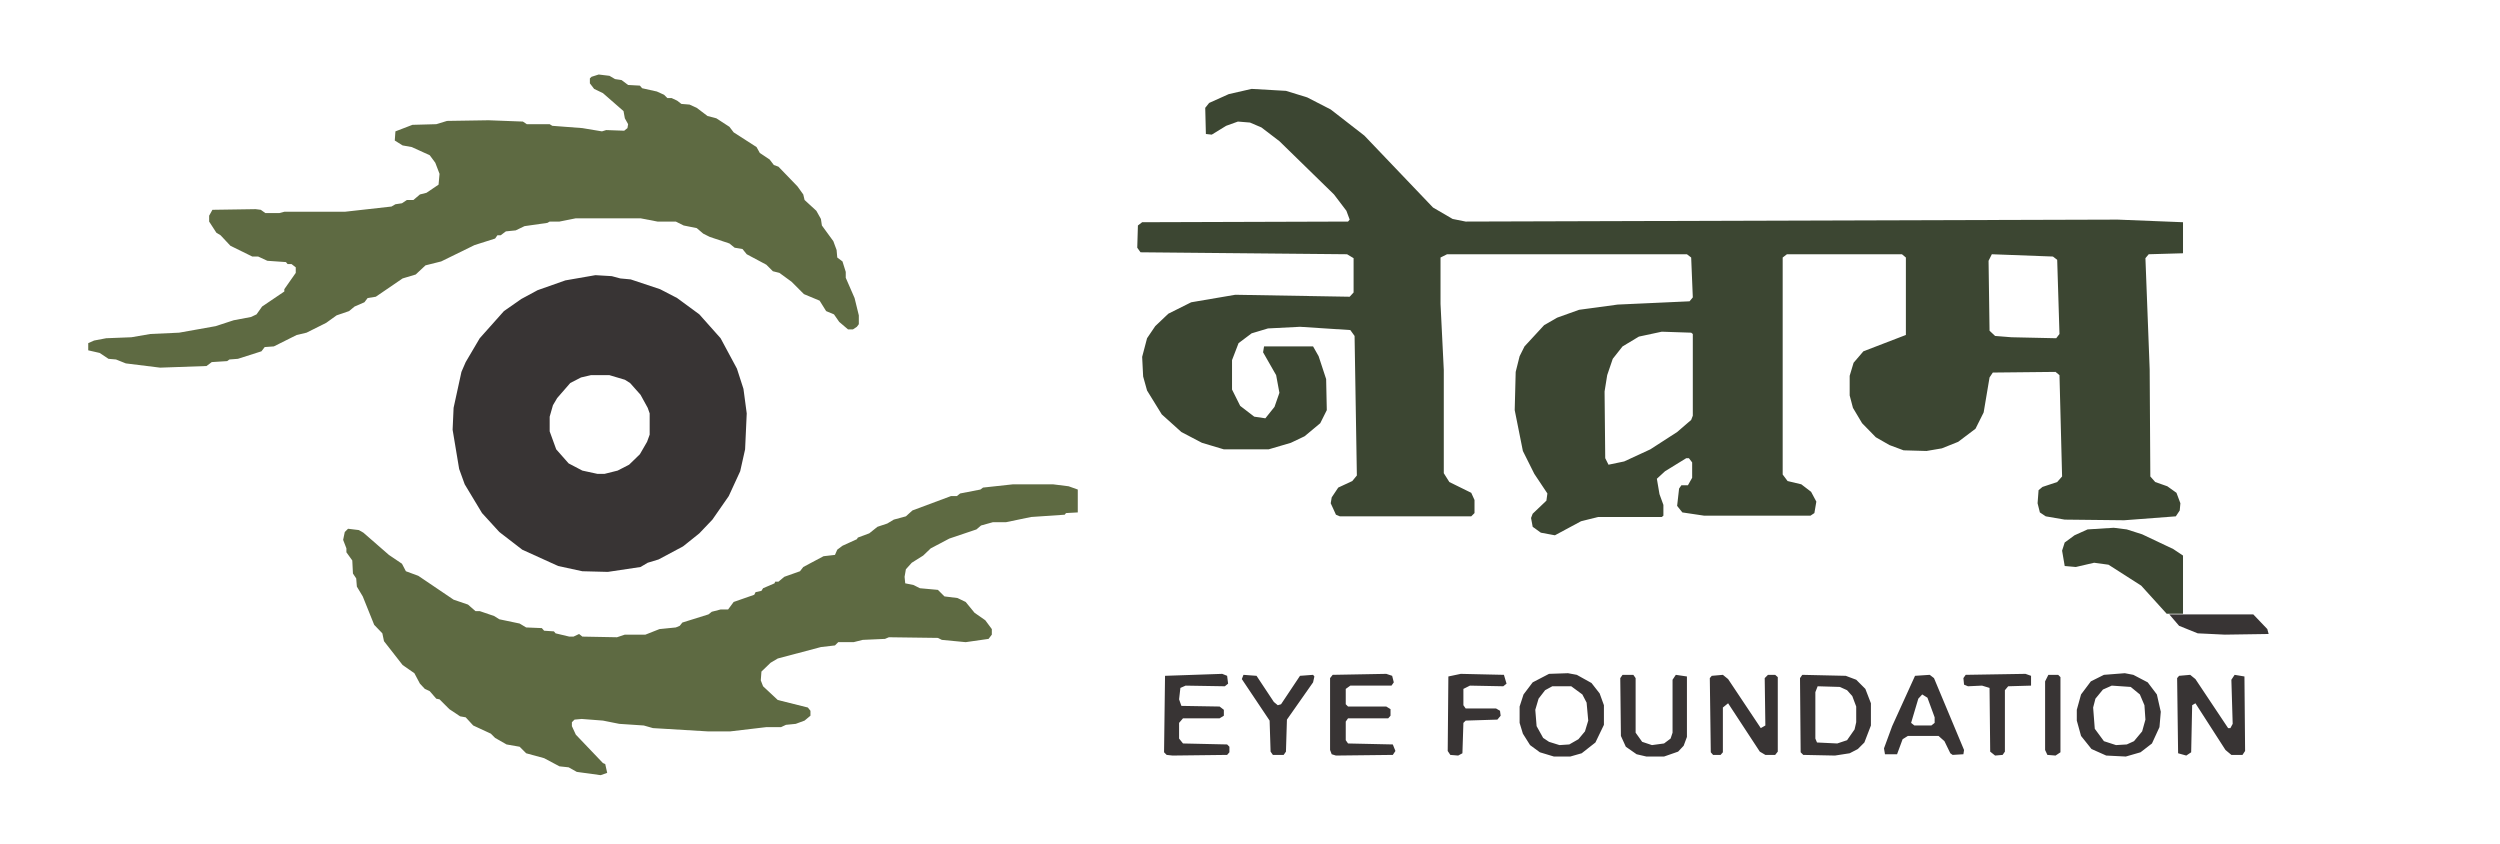
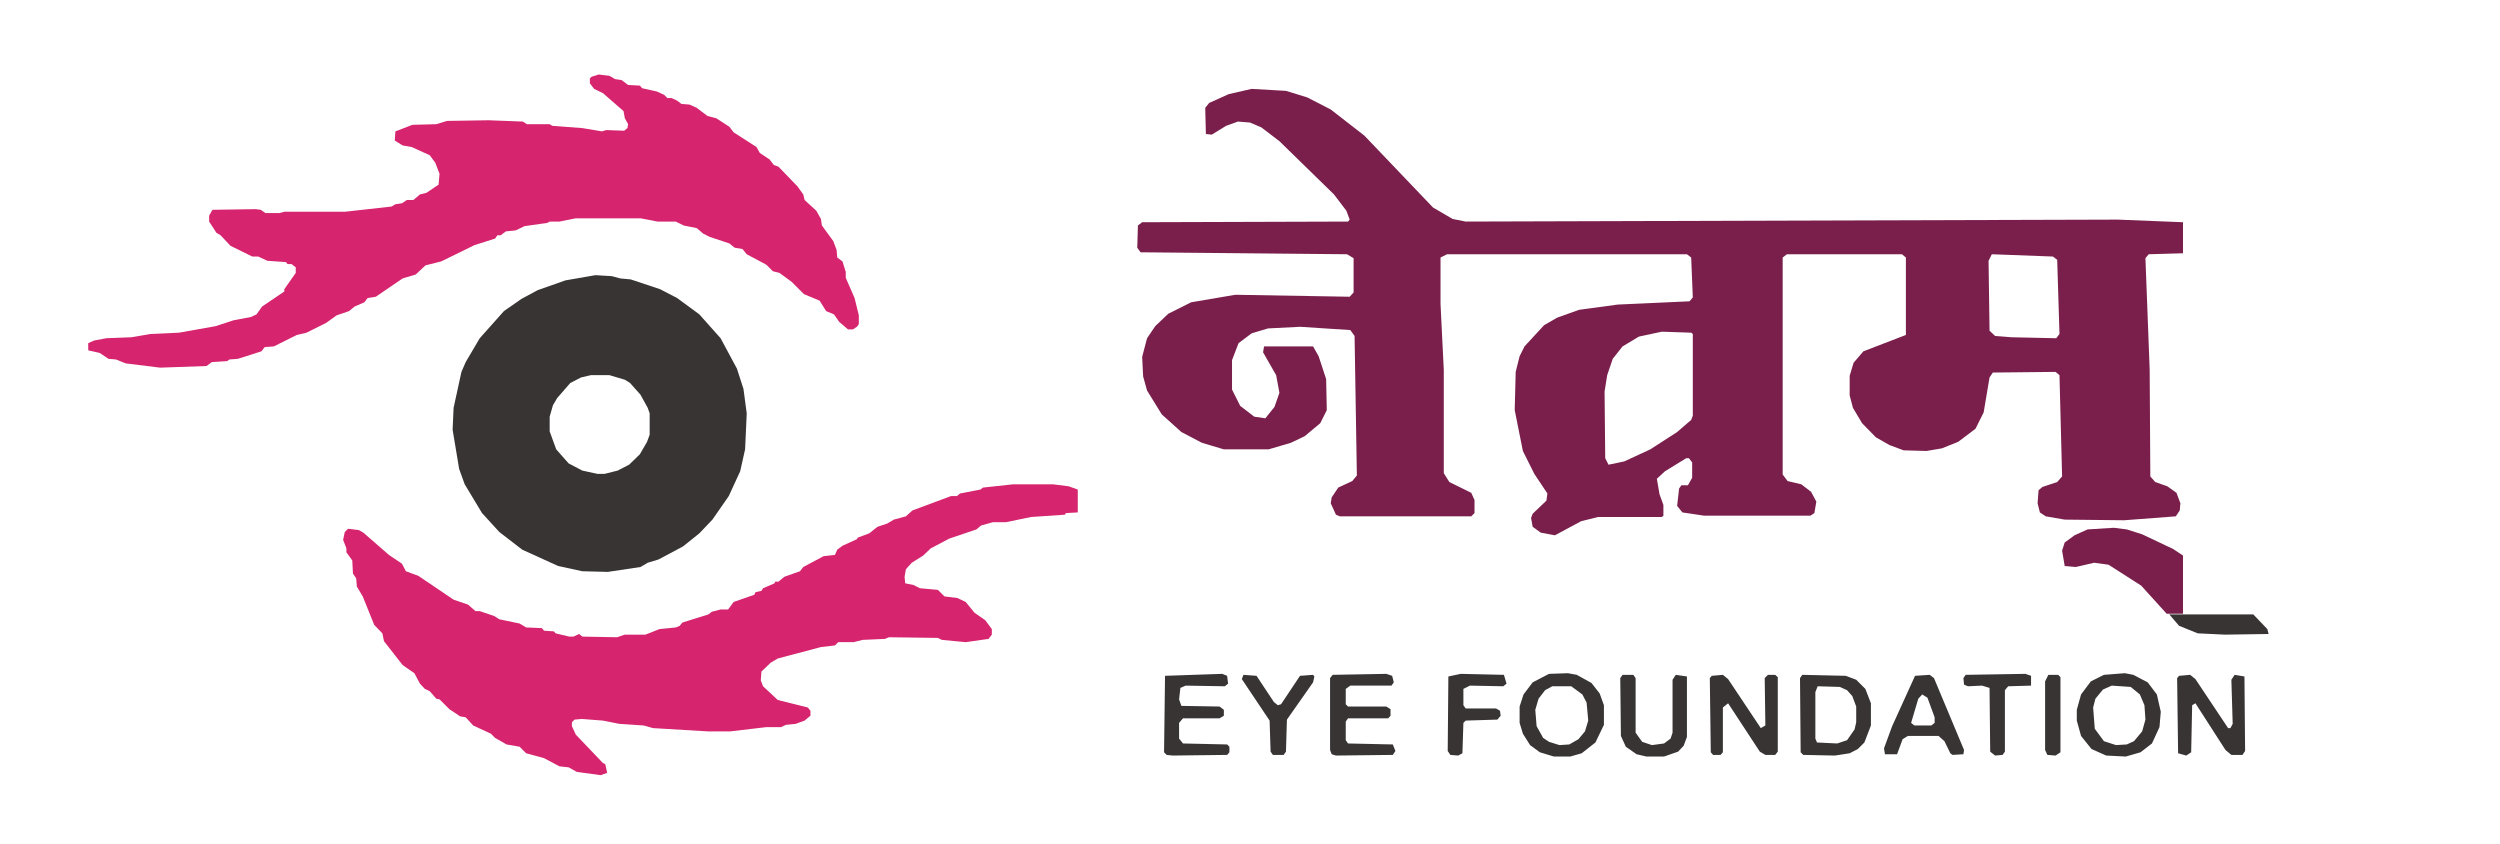
<svg xmlns="http://www.w3.org/2000/svg" viewBox="0 0 765 258">
-   <path fill="#5E6A42" fill-rule="evenodd" d="M329.8 149.8 327.0 148.8 322.2 148.2 310.0 148.2 300.8 149.2 300.0 149.8 293.8 151.0 292.8 151.8 291.0 151.8 279.2 156.2 277.2 158.0 273.5 159.0 271.5 160.2 268.5 161.2 266.0 163.2 262.5 164.5 262.2 165.0 257.8 167.0 256.2 168.2 255.5 169.8 252.0 170.2 245.8 173.5 244.8 174.8 240.0 176.5 238.2 178.0 237.2 178.0 237.0 178.5 233.5 180.0 233.0 180.8 231.2 181.2 230.8 182.0 224.5 184.2 222.8 186.5 220.5 186.5 217.8 187.2 216.8 188.0 208.8 190.5 208.0 191.5 206.8 192.0 201.8 192.5 197.5 194.2 191.2 194.2 188.8 195.0 178.2 194.8 177.2 194.0 175.5 194.8 174.2 194.8 170.0 193.8 169.5 193.2 166.5 193.0 165.8 192.2 161.0 192.0 159.0 190.8 152.8 189.5 151.2 188.5 146.8 187.0 145.5 187.0 143.2 185.0 138.8 183.5 128.0 176.2 124.2 174.8 123.0 172.5 119.0 169.8 111.2 163.0 109.8 162.2 106.5 161.8 105.5 162.8 105.0 165.2 106.0 167.8 106.0 169.0 107.8 171.5 108.0 175.5 109.0 177.0 109.2 179.5 111.0 182.5 114.5 191.2 117.0 193.8 117.5 196.2 123.2 203.5 126.8 206.0 128.5 209.2 130.0 210.8 131.5 211.5 133.5 213.8 134.5 214.0 137.5 217.0 140.8 219.2 142.5 219.5 144.8 222.0 150.2 224.5 151.5 225.8 155.0 227.8 159.0 228.5 161.0 230.5 166.5 232.0 171.2 234.5 174.0 234.8 176.5 236.2 183.8 237.2 185.8 236.5 185.2 233.8 184.5 233.5 176.2 224.8 175.0 222.2 175.0 221.0 175.8 220.2 178.0 220.0 184.5 220.5 189.5 221.5 197.0 222.0 199.8 222.8 216.5 223.8 223.5 223.8 234.5 222.5 239.0 222.5 240.5 221.8 243.5 221.5 246.2 220.5 248.0 219.0 248.0 217.5 247.2 216.5 238.0 214.2 233.5 210.0 232.8 208.2 233.0 205.5 235.8 202.8 238.0 201.5 251.2 198.0 255.5 197.5 256.5 196.5 261.2 196.5 264.0 195.8 270.8 195.5 272.0 195.0 287.0 195.2 288.2 195.8 295.5 196.5 302.5 195.5 303.5 194.2 303.5 192.5 301.5 189.8 298.2 187.5 295.5 184.2 293.0 183.0 289.0 182.5 287.0 180.5 281.5 180.0 279.5 179.0 277.0 178.5 276.8 176.5 277.2 174.2 279.0 172.2 282.5 170.0 284.8 167.8 290.5 164.8 298.8 162.0 300.2 160.8 303.8 159.8 307.8 159.8 315.5 158.2 325.8 157.5 326.2 157.0 329.8 156.8ZM262.8 96.5 261.5 91.2 258.8 85.0 258.8 83.2 257.8 80.0 256.2 78.8 256.0 76.5 255.0 73.8 251.5 69.0 251.2 67.0 249.8 64.5 246.2 61.2 245.8 59.5 244.0 57.0 238.2 51.0 236.8 50.5 235.5 48.8 232.5 46.8 231.5 45.0 224.5 40.5 223.2 38.8 219.2 36.2 216.5 35.5 213.2 33.0 211.0 32.0 208.5 31.8 207.2 30.8 205.5 30.0 204.2 30.0 203.2 29.0 201.0 28.0 196.5 27.0 195.8 26.2 192.2 26.0 190.2 24.5 188.2 24.2 186.5 23.2 183.2 22.8 181.0 23.5 180.5 24.0 180.5 25.5 181.8 27.2 184.5 28.5 190.8 34.0 191.2 36.2 192.2 38.0 192.0 39.2 191.0 40.0 185.5 39.8 184.2 40.2 178.2 39.2 169.0 38.5 168.2 38.0 161.2 38.0 160.0 37.2 149.5 36.8 136.8 37.0 133.5 38.0 126.2 38.2 121.0 40.2 120.8 43.0 123.2 44.5 126.0 45.0 131.5 47.5 133.2 49.8 134.5 53.2 134.2 56.5 130.5 59.0 128.5 59.5 126.5 61.2 124.5 61.2 123.0 62.2 121.0 62.5 119.8 63.2 105.5 64.8 87.0 64.8 85.5 65.2 81.2 65.2 79.8 64.2 78.2 64.0 65.0 64.2 64.0 66.0 64.0 67.8 66.2 71.2 67.5 72.0 70.5 75.2 77.2 78.5 79.0 78.5 81.8 79.8 87.5 80.2 88.0 80.8 89.2 80.8 90.5 81.8 90.5 83.5 87.0 88.5 87.0 89.2 80.2 93.8 78.5 96.2 76.8 97.0 71.5 98.0 66.0 99.8 54.8 101.8 46.0 102.2 40.2 103.2 32.5 103.5 28.8 104.2 27.0 105.0 27.0 107.2 30.5 108.0 33.2 109.8 35.5 110.0 38.5 111.2 49.0 112.5 63.2 112.0 64.8 110.8 69.5 110.5 70.2 110.0 72.8 109.8 80.0 107.5 81.0 106.2 83.8 106.0 90.8 102.5 93.8 101.8 99.8 98.8 103.0 96.5 106.8 95.2 108.5 93.8 111.5 92.5 112.5 91.2 115.0 90.8 123.2 85.2 127.2 84.0 130.2 81.2 135.0 80.0 145.2 75.0 151.5 73.0 152.2 72.0 153.2 72.0 154.8 70.8 157.8 70.5 160.5 69.2 167.5 68.2 168.2 67.8 171.2 67.8 176.2 66.8 196.0 66.8 201.2 67.8 206.8 67.8 209.2 69.0 213.2 69.8 215.2 71.5 217.2 72.5 223.2 74.5 224.8 75.8 227.2 76.2 228.5 77.8 234.5 81.0 236.5 83.0 238.5 83.5 242.2 86.2 246.0 90.0 250.8 92.0 252.8 95.2 255.2 96.2 256.8 98.5 259.5 100.8 261.0 100.8 262.2 100.0 262.8 99.2Z" />
+   <path fill="#D6246E" fill-rule="evenodd" d="M329.8 149.8 327.0 148.8 322.2 148.2 310.0 148.2 300.8 149.2 300.0 149.8 293.8 151.0 292.8 151.8 291.0 151.8 279.2 156.2 277.2 158.0 273.5 159.0 271.5 160.2 268.5 161.2 266.0 163.2 262.5 164.5 262.2 165.0 257.8 167.0 256.2 168.2 255.5 169.8 252.0 170.2 245.8 173.5 244.8 174.8 240.0 176.5 238.2 178.0 237.2 178.0 237.0 178.5 233.5 180.0 233.0 180.8 231.2 181.2 230.8 182.0 224.5 184.2 222.8 186.5 220.5 186.5 217.8 187.2 216.8 188.0 208.8 190.5 208.0 191.5 206.8 192.0 201.8 192.5 197.5 194.2 191.2 194.2 188.8 195.0 178.2 194.8 177.2 194.0 175.5 194.8 174.2 194.8 170.0 193.8 169.5 193.2 166.5 193.0 165.8 192.2 161.0 192.0 159.0 190.8 152.8 189.5 151.2 188.5 146.8 187.0 145.5 187.0 143.2 185.0 138.8 183.5 128.0 176.2 124.2 174.8 123.0 172.5 119.0 169.8 111.2 163.0 109.8 162.2 106.5 161.8 105.5 162.8 105.0 165.2 106.0 167.8 106.0 169.0 107.8 171.5 108.0 175.5 109.0 177.0 109.2 179.5 111.0 182.5 114.5 191.2 117.0 193.8 117.5 196.2 123.2 203.5 126.8 206.0 128.5 209.2 130.0 210.8 131.5 211.5 133.5 213.8 134.5 214.0 137.5 217.0 140.8 219.2 142.5 219.5 144.8 222.0 150.2 224.5 151.5 225.8 155.0 227.8 159.0 228.5 161.0 230.5 166.5 232.0 171.2 234.5 174.0 234.8 176.5 236.2 183.8 237.2 185.8 236.5 185.2 233.8 184.5 233.5 176.2 224.8 175.0 222.2 175.0 221.0 175.8 220.2 178.0 220.0 184.5 220.5 189.5 221.5 197.0 222.0 199.8 222.8 216.5 223.8 223.5 223.8 234.5 222.5 239.0 222.5 240.5 221.8 243.5 221.5 246.2 220.5 248.0 219.0 248.0 217.5 247.2 216.5 238.0 214.2 233.5 210.0 232.8 208.2 233.0 205.5 235.8 202.8 238.0 201.5 251.2 198.0 255.5 197.5 256.5 196.5 261.2 196.5 264.0 195.8 270.8 195.5 272.0 195.0 287.0 195.2 288.2 195.8 295.5 196.5 302.5 195.5 303.5 194.2 303.5 192.5 301.5 189.8 298.2 187.5 295.5 184.2 293.0 183.0 289.0 182.5 287.0 180.5 281.5 180.0 279.5 179.0 277.0 178.5 276.8 176.5 277.2 174.2 279.0 172.2 282.5 170.0 284.8 167.8 290.5 164.8 298.8 162.0 300.2 160.8 303.8 159.8 307.8 159.8 315.5 158.2 325.8 157.5 326.2 157.0 329.8 156.8ZM262.8 96.5 261.5 91.2 258.8 85.0 258.8 83.2 257.8 80.0 256.2 78.8 256.0 76.5 255.0 73.8 251.5 69.0 251.2 67.0 249.8 64.5 246.2 61.2 245.8 59.5 244.0 57.0 238.2 51.0 236.8 50.5 235.5 48.8 232.5 46.8 231.5 45.0 224.5 40.5 223.2 38.8 219.2 36.2 216.5 35.5 213.2 33.0 211.0 32.0 208.5 31.8 207.2 30.8 205.5 30.0 204.2 30.0 203.2 29.0 201.0 28.0 196.5 27.0 195.8 26.2 192.2 26.0 190.2 24.5 188.2 24.2 186.5 23.2 183.2 22.8 181.0 23.5 180.5 24.0 180.5 25.5 181.8 27.2 184.5 28.5 190.8 34.0 191.2 36.2 192.2 38.0 192.0 39.2 191.0 40.0 185.5 39.8 184.2 40.2 178.2 39.2 169.0 38.5 168.2 38.0 161.2 38.0 160.0 37.2 149.5 36.8 136.8 37.0 133.5 38.0 126.2 38.2 121.0 40.2 120.8 43.0 123.2 44.5 126.0 45.0 131.5 47.5 133.2 49.8 134.5 53.2 134.2 56.5 130.5 59.0 128.5 59.5 126.5 61.2 124.5 61.2 123.0 62.2 121.0 62.5 119.8 63.2 105.5 64.8 87.0 64.8 85.5 65.2 81.2 65.2 79.8 64.2 78.2 64.0 65.0 64.2 64.0 66.0 64.0 67.8 66.2 71.2 67.5 72.0 70.5 75.2 77.2 78.5 79.0 78.5 81.8 79.8 87.5 80.2 88.0 80.8 89.2 80.8 90.5 81.8 90.5 83.5 87.0 88.5 87.0 89.2 80.2 93.8 78.5 96.2 76.8 97.0 71.5 98.0 66.0 99.8 54.8 101.8 46.0 102.2 40.2 103.2 32.5 103.5 28.8 104.2 27.0 105.0 27.0 107.2 30.5 108.0 33.2 109.8 35.5 110.0 38.5 111.2 49.0 112.5 63.2 112.0 64.8 110.8 69.5 110.5 70.2 110.0 72.8 109.8 80.0 107.5 81.0 106.2 83.8 106.0 90.8 102.5 93.8 101.8 99.8 98.8 103.0 96.5 106.8 95.2 108.5 93.8 111.5 92.5 112.5 91.2 115.0 90.8 123.2 85.2 127.2 84.0 130.2 81.2 135.0 80.0 145.2 75.0 151.5 73.0 152.2 72.0 153.2 72.0 154.8 70.8 157.8 70.5 160.5 69.2 167.5 68.2 168.2 67.8 171.2 67.8 176.2 66.8 196.0 66.8 201.2 67.8 206.8 67.8 209.2 69.0 213.2 69.8 215.2 71.5 217.2 72.5 223.2 74.5 224.8 75.8 227.2 76.2 228.5 77.8 234.5 81.0 236.5 83.0 238.5 83.5 242.2 86.2 246.0 90.0 250.8 92.0 252.8 95.2 255.2 96.2 256.8 98.5 259.5 100.8 261.0 100.8 262.2 100.0 262.8 99.2Z" />
  <path fill="#383434" fill-rule="evenodd" d="M182.2 84.2 173.0 85.8 164.5 88.8 159.5 91.5 154.2 95.2 146.8 103.5 142.5 110.8 141.2 113.8 138.8 124.8 138.5 131.5 140.5 143.5 142.2 148.2 147.5 157.0 152.8 162.8 159.8 168.2 170.8 173.2 178.2 174.8 186.0 175.0 196.0 173.5 198.2 172.2 201.5 171.2 209.0 167.2 214.0 163.2 218.0 159.0 223.0 151.8 226.5 144.2 228.0 137.5 228.5 126.5 227.5 119.0 225.5 112.8 220.5 103.5 214.0 96.2 207.2 91.2 202.0 88.5 193.0 85.5 189.8 85.2 187.2 84.5ZM180.8 114.8 186.5 114.8 191.2 116.2 192.8 117.2 196.0 120.8 198.2 124.8 198.8 126.5 198.8 133.0 198.0 135.2 195.8 139.0 192.5 142.2 189.0 144.0 185.0 145.0 182.8 145.0 178.2 144.0 174.0 141.8 170.2 137.5 168.2 132.0 168.2 127.5 169.2 124.0 170.5 121.8 174.5 117.2 177.8 115.5Z" />
-   <path fill="#3C4632" fill-rule="evenodd" d="M631.8 166.0 631.0 168.5 631.8 173.2 635.2 173.5 640.8 172.2 645.2 172.8 655.2 179.2 663.0 187.8 668.0 187.8 668.0 170.0 665.0 168.0 655.5 163.5 650.8 162.0 646.8 161.5 638.8 162.0 634.8 163.8ZM348.2 69.0 348.0 75.8 349.0 77.2 412.2 77.8 414.2 79.0 414.2 89.5 413.0 90.8 378.0 90.2 364.5 92.5 357.5 96.0 353.5 99.8 351.0 103.5 349.5 109.2 349.8 115.2 351.0 119.5 355.5 126.8 361.5 132.2 367.8 135.5 374.5 137.5 388.2 137.5 395.0 135.5 399.2 133.5 404.0 129.5 406.0 125.5 405.8 116.0 403.5 109.0 401.8 106.0 386.8 106.0 386.5 107.8 390.5 114.8 391.5 120.2 390.0 124.5 387.2 128.0 383.8 127.5 379.5 124.2 377.0 119.2 377.0 110.2 379.0 105.0 383.0 102.0 388.0 100.5 397.8 100.0 413.2 101.0 414.5 102.8 415.2 145.5 413.8 147.2 409.5 149.2 407.5 152.2 407.2 154.0 408.8 157.5 410.0 158.0 450.2 158.0 451.2 157.0 451.2 153.0 450.2 150.8 443.5 147.5 441.8 144.8 441.8 113.2 440.8 93.0 440.8 78.8 442.8 77.8 516.2 77.8 517.5 78.8 518.0 91.0 517.0 92.2 495.0 93.2 483.2 94.8 476.5 97.2 472.5 99.5 466.5 106.0 465.0 109.0 463.8 113.8 463.5 125.5 466.0 138.0 469.5 145.0 473.5 151.0 473.2 153.2 469.0 157.2 468.5 158.5 469.0 161.2 471.5 163.0 475.8 163.8 483.8 159.5 489.0 158.2 508.5 158.2 509.0 157.8 509.0 154.5 507.8 151.2 507.0 146.5 509.5 144.2 516.0 140.2 516.8 140.2 517.8 141.5 517.8 146.2 516.5 148.5 514.5 148.5 513.8 149.5 513.2 154.8 514.8 156.8 521.5 157.8 554.0 157.8 555.2 157.0 555.8 153.5 554.2 150.5 551.2 148.2 547.0 147.2 545.5 145.2 545.5 78.8 546.8 77.8 582.0 77.8 583.2 78.8 583.2 102.5 570.2 107.5 567.2 111.0 566.0 115.0 566.0 121.0 567.0 124.8 569.8 129.5 574.0 133.8 578.2 136.2 582.5 137.8 589.5 138.0 594.2 137.2 599.2 135.2 604.5 131.2 607.0 126.2 608.8 115.5 609.8 114.0 629.0 113.8 630.2 114.8 631.0 145.8 629.5 147.5 625.0 149.0 623.8 150.0 623.5 154.0 624.2 156.8 626.0 158.0 631.8 159.0 650.0 159.2 665.8 158.0 667.0 156.2 667.2 154.0 666.0 150.8 663.2 148.8 659.5 147.5 658.0 145.8 657.8 113.0 656.5 79.0 657.5 77.8 668.0 77.5 668.0 68.0 648.0 67.2 448.5 67.8 444.5 67.0 438.5 63.5 417.5 41.5 407.2 33.5 400.0 29.8 393.5 27.8 383.0 27.2 376.0 28.8 370.0 31.5 368.8 33.0 369.0 41.0 370.8 41.2 375.2 38.5 378.8 37.2 382.5 37.5 386.0 39.0 391.5 43.2 408.2 59.5 412.0 64.5 413.0 67.2 412.5 67.8 349.5 68.0ZM517.5 101.8 518.0 102.2 518.0 127.2 517.5 128.5 513.2 132.2 505.0 137.5 497.0 141.2 492.2 142.2 491.2 140.2 491.0 119.8 491.8 114.8 493.5 109.8 496.5 106.0 501.5 103.0 508.5 101.5ZM609.5 77.8 628.2 78.5 629.5 79.5 630.2 102.2 629.2 103.5 615.5 103.2 610.5 102.8 608.8 101.2 608.5 79.8Z" />
+   <path fill="#7A1F4C" fill-rule="evenodd" d="M631.8 166.0 631.0 168.5 631.8 173.2 635.2 173.5 640.8 172.2 645.2 172.8 655.2 179.2 663.0 187.8 668.0 187.8 668.0 170.0 665.0 168.0 655.5 163.5 650.8 162.0 646.8 161.5 638.8 162.0 634.8 163.8ZM348.2 69.0 348.0 75.8 349.0 77.2 412.2 77.8 414.2 79.0 414.2 89.5 413.0 90.8 378.0 90.2 364.5 92.5 357.5 96.0 353.5 99.8 351.0 103.5 349.5 109.2 349.8 115.2 351.0 119.5 355.5 126.8 361.5 132.2 367.8 135.5 374.5 137.5 388.2 137.5 395.0 135.5 399.2 133.5 404.0 129.5 406.0 125.5 405.8 116.0 403.5 109.0 401.8 106.0 386.8 106.0 386.5 107.8 390.5 114.8 391.5 120.2 390.0 124.5 387.2 128.0 383.8 127.5 379.5 124.2 377.0 119.2 377.0 110.2 379.0 105.0 383.0 102.0 388.0 100.5 397.8 100.0 413.2 101.0 414.5 102.8 415.2 145.5 413.8 147.2 409.5 149.2 407.5 152.2 407.2 154.0 408.8 157.5 410.0 158.0 450.2 158.0 451.2 157.0 451.2 153.0 450.2 150.8 443.5 147.5 441.8 144.8 441.8 113.2 440.8 93.0 440.8 78.8 442.8 77.8 516.2 77.8 517.5 78.8 518.0 91.0 517.0 92.2 495.0 93.2 483.2 94.8 476.5 97.2 472.5 99.5 466.5 106.0 465.0 109.0 463.8 113.8 463.5 125.5 466.0 138.0 469.5 145.0 473.5 151.0 473.2 153.2 469.0 157.2 468.5 158.5 469.0 161.2 471.5 163.0 475.8 163.8 483.8 159.5 489.0 158.2 508.5 158.2 509.0 157.8 509.0 154.5 507.8 151.2 507.0 146.5 509.5 144.2 516.0 140.2 516.8 140.2 517.8 141.5 517.8 146.2 516.5 148.5 514.5 148.5 513.8 149.5 513.2 154.8 514.8 156.8 521.5 157.8 554.0 157.8 555.2 157.0 555.8 153.5 554.2 150.5 551.2 148.2 547.0 147.2 545.5 145.2 545.5 78.8 546.8 77.8 582.0 77.8 583.2 78.8 583.2 102.5 570.2 107.5 567.2 111.0 566.0 115.0 566.0 121.0 567.0 124.8 569.8 129.5 574.0 133.8 578.2 136.2 582.5 137.8 589.5 138.0 594.2 137.2 599.2 135.2 604.5 131.2 607.0 126.2 608.8 115.5 609.8 114.0 629.0 113.8 630.2 114.8 631.0 145.8 629.5 147.5 625.0 149.0 623.8 150.0 623.5 154.0 624.2 156.8 626.0 158.0 631.8 159.0 650.0 159.2 665.8 158.0 667.0 156.2 667.2 154.0 666.0 150.8 663.2 148.8 659.5 147.5 658.0 145.8 657.8 113.0 656.5 79.0 657.5 77.8 668.0 77.5 668.0 68.0 648.0 67.2 448.5 67.8 444.5 67.0 438.5 63.5 417.5 41.5 407.2 33.5 400.0 29.8 393.5 27.8 383.0 27.2 376.0 28.8 370.0 31.5 368.8 33.0 369.0 41.0 370.8 41.2 375.2 38.5 378.8 37.2 382.5 37.5 386.0 39.0 391.5 43.2 408.2 59.5 412.0 64.5 413.0 67.2 412.5 67.8 349.5 68.0ZM517.5 101.8 518.0 102.2 518.0 127.2 517.5 128.5 513.2 132.2 505.0 137.5 497.0 141.2 492.2 142.2 491.2 140.2 491.0 119.8 491.8 114.8 493.5 109.8 496.5 106.0 501.5 103.0 508.5 101.5ZM609.5 77.8 628.2 78.5 629.5 79.5 630.2 102.2 629.2 103.5 615.5 103.2 610.5 102.8 608.8 101.2 608.5 79.8Z" />
  <path fill="#383434" fill-rule="evenodd" d="M666.8 206.8 666.2 207.5 666.5 230.5 669.0 231.2 670.5 230.2 670.8 215.8 671.8 215.2 681.0 229.5 682.8 231.0 686.2 231.0 687.0 229.8 686.8 207.0 683.8 206.5 682.8 208.0 683.2 221.5 682.5 222.8 681.8 222.8 671.8 207.8 670.2 206.5ZM626.8 206.5 625.8 208.5 625.8 229.5 626.5 231.0 629.0 231.2 630.5 230.2 630.5 207.2 629.8 206.5ZM586.0 206.8 579.0 222.2 576.5 229.0 576.8 230.8 580.5 230.8 582.2 226.2 583.8 225.2 593.2 225.2 595.0 226.8 596.8 230.5 597.5 231.0 600.8 230.8 601.0 229.5 591.8 207.5 590.5 206.5ZM588.2 212.5 589.8 213.5 592.0 219.5 592.0 221.2 591.0 222.0 585.8 222.0 584.8 221.2 587.0 213.8ZM551.5 206.5 550.8 207.5 551.0 230.2 551.8 231.0 561.5 231.2 566.0 230.5 568.5 229.2 570.5 227.2 572.5 222.0 572.5 215.2 570.8 210.8 568.0 208.0 564.8 206.8ZM556.2 210.0 563.0 210.2 565.2 211.2 566.8 213.0 568.0 216.2 568.0 221.0 567.5 223.2 565.2 226.5 562.2 227.5 556.0 227.2 555.5 226.0 555.5 211.8ZM523.8 206.8 523.2 207.5 523.5 230.2 524.2 231.0 526.5 231.0 527.2 230.2 527.2 216.5 528.8 215.2 538.5 230.0 540.2 231.0 543.2 231.0 544.0 230.0 544.0 207.2 543.2 206.5 541.0 206.5 540.0 207.5 540.2 222.0 538.8 222.8 528.8 207.8 527.2 206.5ZM496.5 206.5 495.8 207.5 496.0 225.2 497.5 228.5 500.8 230.8 503.8 231.5 509.2 231.5 513.5 230.0 515.2 228.2 516.2 225.5 516.2 207.0 512.8 206.5 511.8 208.0 511.8 224.2 511.2 226.0 509.2 227.5 505.5 228.0 502.5 227.0 500.5 224.2 500.5 207.5 499.8 206.5ZM380.5 206.5 380.0 207.8 388.5 220.5 388.8 230.0 389.5 231.0 392.8 231.0 393.5 230.0 393.8 220.2 401.8 208.8 402.2 207.0 401.8 206.5 397.8 206.8 392.0 215.5 391.0 215.8 389.8 214.8 384.5 206.8ZM601.5 206.5 600.8 207.5 601.0 209.5 602.2 210.0 606.5 209.8 608.8 210.5 609.0 230.0 610.5 231.2 612.8 231.0 613.5 230.0 613.5 211.2 614.5 210.0 621.5 209.8 621.5 206.8 619.8 206.2ZM460.2 206.5 447.0 206.2 443.2 207.0 443.0 229.8 443.8 231.0 446.2 231.2 447.5 230.5 447.8 221.2 448.5 220.5 458.2 220.2 459.2 219.0 459.0 217.5 457.8 216.8 448.5 216.8 447.8 215.8 447.8 210.8 449.8 209.8 460.0 210.0 461.0 209.2ZM407.8 206.5 407.0 207.5 407.0 229.5 407.5 230.8 408.8 231.2 426.2 231.0 427.0 229.8 426.2 227.8 412.5 227.5 411.8 226.5 411.8 220.8 412.5 219.8 424.8 219.8 425.5 219.0 425.5 217.0 424.2 216.2 412.5 216.2 411.8 215.5 411.8 210.8 413.2 209.8 425.8 209.8 426.5 208.8 426.0 206.8 424.2 206.2ZM356.5 206.8 356.2 230.2 357.0 231.0 358.8 231.2 375.5 231.0 376.2 230.2 376.2 228.5 375.5 227.8 362.0 227.5 360.8 226.0 360.8 221.2 362.0 219.8 373.2 219.8 374.5 219.0 374.5 217.2 373.2 216.2 361.5 216.0 360.8 214.0 361.2 210.5 362.8 209.8 374.8 210.0 375.8 209.2 375.5 206.8 374.0 206.2ZM643.8 206.5 639.8 208.5 636.8 212.5 635.5 217.2 635.5 220.5 636.8 225.2 640.0 229.2 644.5 231.2 650.5 231.5 655.0 230.2 658.5 227.5 660.8 222.5 661.2 217.8 660.0 212.5 657.2 208.8 652.8 206.5 650.2 206.0ZM646.2 209.8 652.0 210.2 654.8 212.5 656.2 215.8 656.5 220.2 655.5 223.8 653.0 226.8 650.8 227.8 647.5 228.0 643.8 226.8 641.0 223.0 640.5 216.5 641.2 213.8 643.5 211.0ZM474.0 206.2 469.0 208.8 466.2 212.5 465.0 216.2 465.0 221.2 466.0 224.5 468.2 228.0 471.2 230.2 475.5 231.5 480.5 231.5 484.0 230.5 488.2 227.2 490.8 221.8 490.8 215.8 489.5 212.2 487.0 209.0 482.5 206.5 479.8 206.0ZM475.0 210.0 480.8 210.0 484.2 212.5 485.5 215.0 486.0 220.5 485.0 223.8 483.0 226.2 480.2 227.8 477.2 228.0 474.0 227.0 472.2 225.8 470.2 222.2 469.8 217.2 470.8 213.8 472.8 211.2ZM663.8 188.0 666.8 191.5 672.5 193.8 680.8 194.2 694.2 194.0 693.8 192.5 689.5 188.0Z" />
</svg>
